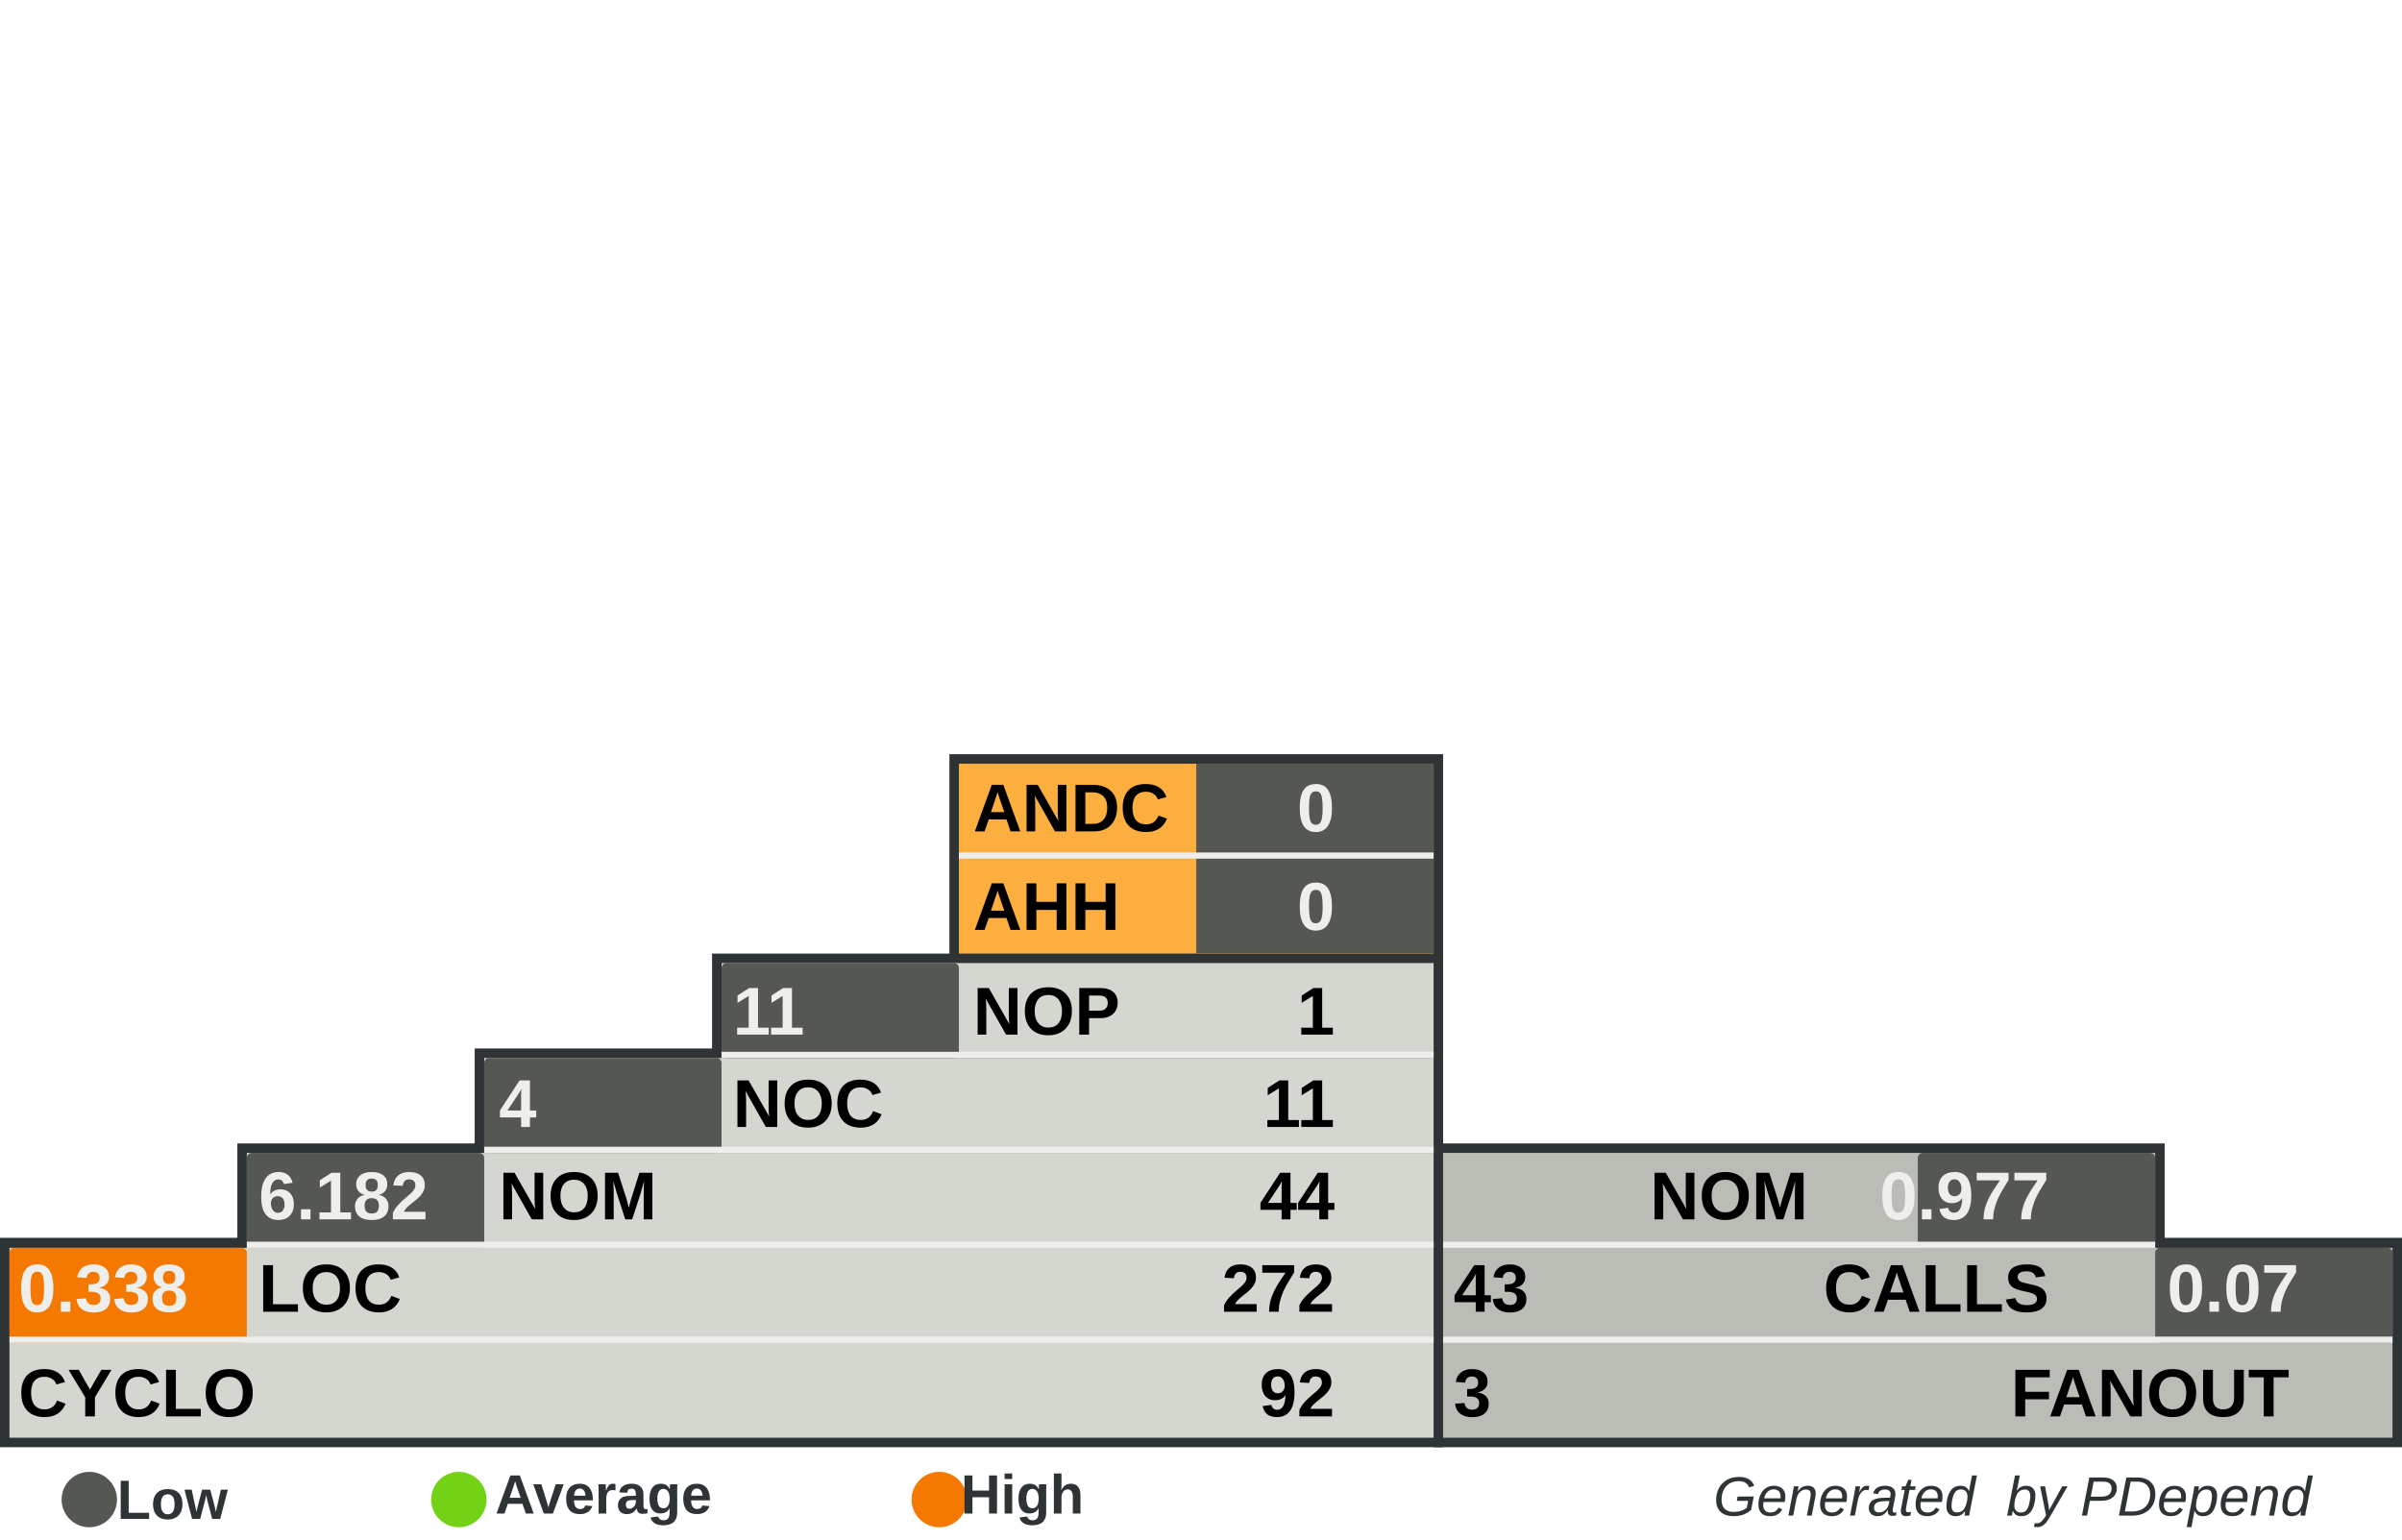
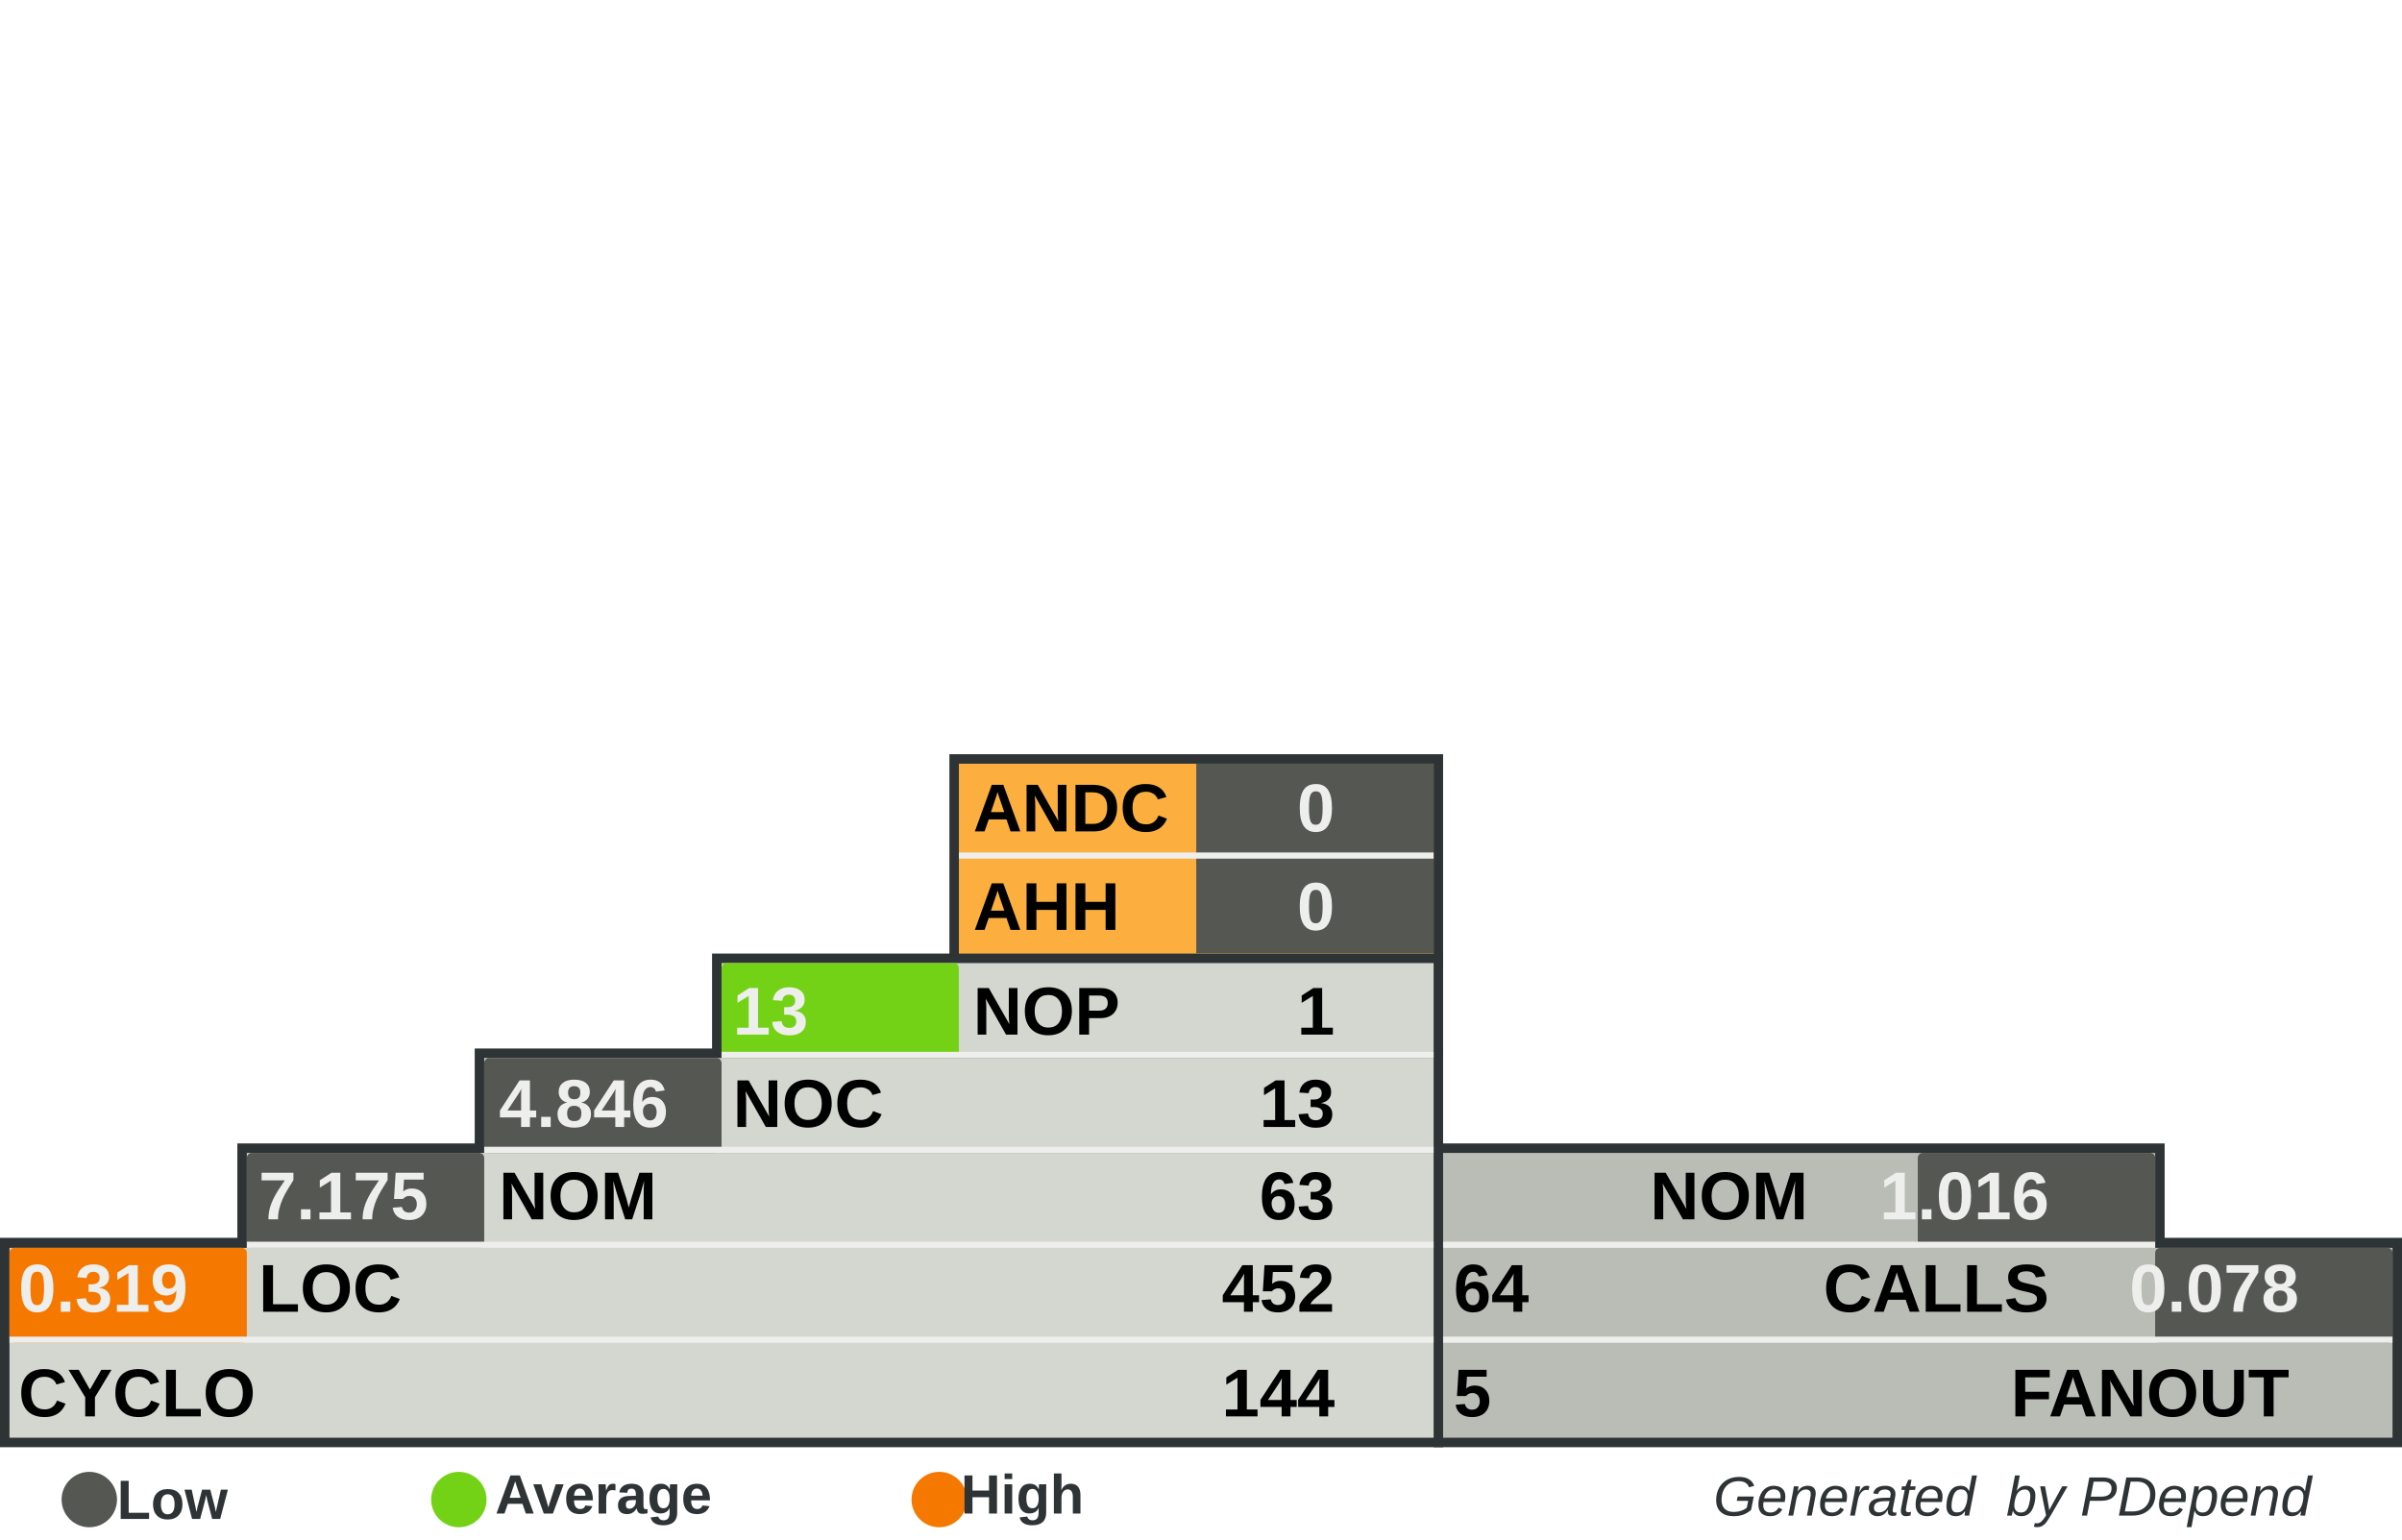
<svg xmlns="http://www.w3.org/2000/svg" width="390" height="250" id="svg5110" version="1.0">
  <defs id="defs5112">
    </defs>
  <g id="layer1">
    <rect style="fill:#555753" width="0" height="0" x="0" y="0" rx="0" ry="0" id="rect8982" xml:id="threshold.low" />
    <rect style="fill:#73d216" width="0" height="0" x="0" y="0" rx="0" ry="0" id="rect8983" xml:id="threshold.average" />
    <rect style="fill:#f57900" width="0" height="0" x="0" y="0" rx="0" ry="0" id="rect2834" xml:id="threshold.high" />
    <rect style="opacity:1;fill:#2e3436;fill-opacity:1;stroke:none;stroke-width:1;stroke-miterlimit:4;stroke-dasharray:none;stroke-opacity:1" id="rect4954" width="118.696" height="16.957" x="232.767" y="185.672" rx="2.978" ry="0" />
    <rect style="opacity:1;fill:#2e3436;fill-opacity:1;stroke:none;stroke-width:1;stroke-miterlimit:4;stroke-dasharray:none;stroke-opacity:1" id="rect4956" width="157.233" height="34" x="232.767" y="201" rx="3.945" ry="0" />
    <rect style="opacity:1;fill:#2e3436;fill-opacity:1;stroke:none;stroke-width:1;stroke-miterlimit:4;stroke-dasharray:none;stroke-opacity:1" id="rect4958" width="80.158" height="33.913" x="154.15" y="122.47" rx="2.011" ry="0" />
    <rect style="opacity:1;fill:#2e3436;fill-opacity:1;stroke:none;stroke-width:1;stroke-miterlimit:4;stroke-dasharray:none;stroke-opacity:1" id="rect4960" width="234.308" height="34" x="0" y="201" rx="5.879" ry="0" />
    <rect style="opacity:1;fill:#2e3436;fill-opacity:1;stroke:none;stroke-width:1;stroke-miterlimit:4;stroke-dasharray:none;stroke-opacity:1" id="rect4962" width="195.771" height="16.957" x="38.538" y="185.672" rx="4.912" ry="0" />
    <rect style="opacity:1;fill:#2e3436;fill-opacity:1;stroke:none;stroke-width:1;stroke-miterlimit:4;stroke-dasharray:none;stroke-opacity:1" id="rect4964" width="157.233" height="16.957" x="77.075" y="170.257" rx="3.945" ry="0" />
    <rect style="opacity:1;fill:#2e3436;fill-opacity:1;stroke:none;stroke-width:1;stroke-miterlimit:4;stroke-dasharray:none;stroke-opacity:1" id="rect4966" width="118.696" height="16.957" x="115.613" y="154.842" rx="2.978" ry="0" />
    <rect style="opacity:1;fill:#d3d7cf;fill-opacity:1;stroke:none;stroke-width:1;stroke-miterlimit:4;stroke-dasharray:none;stroke-opacity:1" id="rect4968" width="231.225" height="30.83" x="1.542" y="202.628" rx="5.801" ry="0" />
    <rect style="opacity:1;fill:#d3d7cf;fill-opacity:1;stroke:none;stroke-width:1;stroke-miterlimit:4;stroke-dasharray:none;stroke-opacity:1" id="rect4970" width="192.688" height="15.415" x="40.079" y="187.214" rx="4.834" ry="0" />
    <rect style="opacity:1;fill:#d3d7cf;fill-opacity:1;stroke:none;stroke-width:1;stroke-miterlimit:4;stroke-dasharray:none;stroke-opacity:1" id="rect4972" width="154.15" height="15.415" x="78.617" y="171.798" rx="3.868" ry="0" />
    <rect style="opacity:1;fill:#d3d7cf;fill-opacity:1;stroke:none;stroke-width:1;stroke-miterlimit:4;stroke-dasharray:none;stroke-opacity:1" id="rect4974" width="115.613" height="15.415" x="117.154" y="156.383" rx="2.901" ry="0" />
    <rect style="opacity:1;fill:#fcaf3e;fill-opacity:1;stroke:none;stroke-width:1;stroke-miterlimit:4;stroke-dasharray:none;stroke-opacity:1" id="rect4976" width="77.075" height="30.83" x="155.692" y="124.012" rx="1.934" ry="0" />
    <rect style="opacity:1;fill:#babdb6;fill-opacity:1;stroke:none;stroke-width:1;stroke-miterlimit:4;stroke-dasharray:none;stroke-opacity:1" id="rect4978" width="154.15" height="30.83" x="234.308" y="202.628" rx="3.868" ry="0" />
    <rect style="opacity:1;fill:#babdb6;fill-opacity:1;stroke:none;stroke-width:1;stroke-miterlimit:4;stroke-dasharray:none;stroke-opacity:1" id="rect4980" width="115.613" height="15.415" x="234.308" y="187.213" rx="2.901" ry="0" />
    <rect style="opacity:1;fill:#555753;fill-opacity:1;stroke:none;stroke-width:1;stroke-miterlimit:4;stroke-dasharray:none;stroke-opacity:1" id="rect4982" xml:id="rect.andc" width="38.538" height="15.43" x="194.229" y="124.012" rx="0.967" ry="0" />
    <rect style="opacity:1;fill:#555753;fill-opacity:1;stroke:none;stroke-width:1;stroke-miterlimit:4;stroke-dasharray:none;stroke-opacity:1" id="rect2851" xml:id="rect.ahh" width="38.538" height="15.4" x="194.229" y="139.412" rx="0.967" ry="0" />
-     <rect style="opacity:1;fill:#555753;fill-opacity:1;stroke:none;stroke-width:1;stroke-miterlimit:4;stroke-dasharray:none;stroke-opacity:1" id="rect4984" xml:id="rect.noc-nop" width="38.538" height="15.415" x="117.154" y="156.383" rx="0.806" />
+     <rect style="opacity:1;fill:#73d216;fill-opacity:1;stroke:none;stroke-width:1;stroke-miterlimit:4;stroke-dasharray:none;stroke-opacity:1" id="rect4984" xml:id="rect.noc-nop" width="38.538" height="15.415" x="117.154" y="156.383" rx="0.806" />
    <rect style="opacity:1;fill:#555753;fill-opacity:1;stroke:none;stroke-width:1;stroke-miterlimit:4;stroke-dasharray:none;stroke-opacity:1" id="rect4986" xml:id="rect.nom-noc" width="38.538" height="15.415" x="78.617" y="171.798" rx="0.806" />
    <rect style="opacity:1;fill:#555753;fill-opacity:1;stroke:none;stroke-width:1;stroke-miterlimit:4;stroke-dasharray:none;stroke-opacity:1" id="rect4988" xml:id="rect.loc-nom" width="38.538" height="15.415" x="40.079" y="187.213" rx="0.806" />
    <rect style="opacity:1;fill:#f57900;fill-opacity:1;stroke:none;stroke-width:1;stroke-miterlimit:4;stroke-dasharray:none;stroke-opacity:1" id="rect4990" xml:id="rect.cyclo-loc" width="38.538" height="15.415" x="1.542" y="202.628" rx="0.806" />
    <rect style="opacity:1;fill:#555753;fill-opacity:1;stroke:none;stroke-width:1;stroke-miterlimit:4;stroke-dasharray:none;stroke-opacity:1" id="rect4992" xml:id="rect.calls-nom" width="38.538" height="15.415" x="311.383" y="187.213" rx="0.806" />
    <rect style="opacity:1;fill:#555753;fill-opacity:1;stroke:none;stroke-width:1;stroke-miterlimit:4;stroke-dasharray:none;stroke-opacity:1" id="rect4994" xml:id="rect.fanout-calls" width="38.538" height="15.415" x="349.921" y="202.628" rx="0.806" />
    <rect style="opacity:1;fill:#eeeeec;fill-opacity:1;stroke:none;stroke-width:1;stroke-miterlimit:4;stroke-dasharray:none;stroke-opacity:1" id="rect4996" width="231.225" height="1" x="1.542" y="217.043" rx="5.801" ry="0" />
    <rect style="opacity:1;fill:#eeeeec;fill-opacity:1;stroke:none;stroke-width:1;stroke-miterlimit:4;stroke-dasharray:none;stroke-opacity:1" id="rect4998" width="192.688" height="1" x="40.079" y="201.628" rx="4.834" ry="0" />
    <rect style="opacity:1;fill:#eeeeec;fill-opacity:1;stroke:none;stroke-width:1;stroke-miterlimit:4;stroke-dasharray:none;stroke-opacity:1" id="rect5000" width="154.15" height="1" x="78.617" y="186.213" rx="3.868" ry="0" />
    <rect style="opacity:1;fill:#eeeeec;fill-opacity:1;stroke:none;stroke-width:1;stroke-miterlimit:4;stroke-dasharray:none;stroke-opacity:1" id="rect5002" width="115.613" height="1" x="117.154" y="170.798" rx="2.901" ry="0" />
    <rect style="opacity:1;fill:#eeeeec;fill-opacity:1;stroke:none;stroke-width:1;stroke-miterlimit:4;stroke-dasharray:none;stroke-opacity:1" id="rect5004" width="115.613" height="1" x="234.308" y="201.628" rx="2.901" ry="0" />
    <rect style="opacity:1;fill:#eeeeec;fill-opacity:1;stroke:none;stroke-width:1;stroke-miterlimit:4;stroke-dasharray:none;stroke-opacity:1" id="rect5006" width="154.15" height="1" x="234.308" y="217.043" rx="3.868" ry="0" />
    <rect style="opacity:1;fill:#eeeeec;fill-opacity:1;stroke:none;stroke-width:1;stroke-miterlimit:4;stroke-dasharray:none;stroke-opacity:1" id="rect5008" width="77.075" height="1" x="155.692" y="138.427" rx="1.934" ry="0" />
    <text xml:space="preserve" style="font-size:11px;font-style:normal;font-variant:normal;font-weight:bold;font-stretch:normal;fill:#000000;fill-opacity:1;stroke:none;stroke-width:1px;stroke-linecap:butt;stroke-linejoin:miter;stroke-opacity:1;font-family:Arial" x="158" y="135" title="Average Number of Derived Classes" id="text5010">
      <tspan title="Average Number of Derived Classes" id="tspan5012" x="158" y="135">ANDC</tspan>
    </text>
    <text xml:space="preserve" style="font-size:11px;font-style:normal;font-variant:normal;font-weight:bold;font-stretch:normal;fill:#000000;fill-opacity:1;stroke:none;stroke-width:1px;stroke-linecap:butt;stroke-linejoin:miter;stroke-opacity:1;font-family:Arial" x="158" y="151" title="Average Hierarchy Height" id="text5014">
      <tspan title="Average Hierarchy Height" id="tspan5016" x="158" y="151">AHH</tspan>
    </text>
    <text xml:space="preserve" style="font-size:11px;font-style:normal;font-variant:normal;font-weight:bold;font-stretch:normal;fill:#000000;fill-opacity:1;stroke:none;stroke-width:1px;stroke-linecap:butt;stroke-linejoin:miter;stroke-opacity:1;font-family:Arial" x="158" y="168" title="Number Of Packages" id="text5018">
      <tspan title="Number Of Packages" id="tspan5020" x="158" y="168">NOP</tspan>
    </text>
    <text xml:space="preserve" style="font-size:11px;font-style:normal;font-variant:normal;font-weight:bold;font-stretch:normal;fill:#000000;fill-opacity:1;stroke:none;stroke-width:1px;stroke-linecap:butt;stroke-linejoin:miter;stroke-opacity:1;font-family:Arial" x="119" y="183" id="text5022" title="Number Of Classes" transform="scale(0.9999985,1.000001)">
      <tspan title="Number Of Classes" id="tspan5024" x="119" y="183">NOC</tspan>
    </text>
    <text xml:space="preserve" style="font-size:11px;font-style:normal;font-variant:normal;font-weight:bold;font-stretch:normal;fill:#000000;fill-opacity:1;stroke:none;stroke-width:1px;stroke-linecap:butt;stroke-linejoin:miter;stroke-opacity:1;font-family:Arial" x="81" y="198" id="text5026" title="Number Of Methods (Methods+Functions)" transform="scale(0.9999985,1.000001)">
      <tspan title="Number Of Methods (Methods+Functions)" id="tspan5028" x="81" y="198">NOM</tspan>
    </text>
    <text xml:space="preserve" style="font-size:11px;font-style:normal;font-variant:normal;font-weight:bold;font-stretch:normal;fill:#000000;fill-opacity:1;stroke:none;stroke-width:1px;stroke-linecap:butt;stroke-linejoin:miter;stroke-opacity:1;font-family:Arial" x="42" y="213" id="text5030" title="Lines Of Code (Non Comment and Non Whitespace Lines)" transform="scale(0.9999985,1.000001)">
      <tspan title="Lines Of Code (Non Comment and Non Whitespace Lines)" id="tspan5032" x="42" y="213">LOC</tspan>
    </text>
    <text xml:space="preserve" style="font-size:11px;font-style:normal;font-variant:normal;font-weight:bold;font-stretch:normal;fill:#000000;fill-opacity:1;stroke:none;stroke-width:1px;stroke-linecap:butt;stroke-linejoin:miter;stroke-opacity:1;font-family:Arial" x="3" y="230" id="text5034" title="Cyclomatic Complexity" transform="scale(0.9999985,1.000001)">
      <tspan title="Cyclomatic Complexity" id="tspan5036" x="3" y="230">CYCLO</tspan>
    </text>
    <text xml:space="preserve" style="font-size:11px;font-style:normal;font-variant:normal;font-weight:bold;font-stretch:normal;text-align:end;text-anchor:end;fill:#000000;fill-opacity:1;stroke:none;stroke-width:1px;stroke-linecap:butt;stroke-linejoin:miter;stroke-opacity:1;font-family:Arial" x="308.858" y="198" id="text5038" title="Number Of Methods (Methods+Functions)" transform="scale(0.9999985,1.000001)">
      <tspan title="Number Of Methods (Methods+Functions)" id="tspan5040" x="308.858" y="198">NOM</tspan>
    </text>
    <text xml:space="preserve" style="font-size:11px;font-style:normal;font-variant:normal;font-weight:bold;font-stretch:normal;text-anchor:end;fill:#000000;fill-opacity:1;stroke:none;stroke-width:1px;stroke-linecap:butt;stroke-linejoin:miter;stroke-opacity:1;font-family:Arial" x="348" y="213" id="text5042" title="Number of Operation Calls" transform="scale(0.9999985,1.000001)">
      <tspan title="Number of Operation Calls" id="tspan5044" x="348" y="213">CALLS</tspan>
    </text>
    <text xml:space="preserve" style="font-size:11px;font-style:normal;font-variant:normal;font-weight:bold;font-stretch:normal;text-anchor:end;fill:#000000;fill-opacity:1;stroke:none;stroke-width:1px;stroke-linecap:butt;stroke-linejoin:miter;stroke-opacity:1;font-family:Arial" x="387" y="230" id="text5046" title="Number of Called Classes" transform="scale(0.9999985,1.000001)">
      <tspan title="Number of Called Classes" id="tspan5048" x="387" y="230">FANOUT</tspan>
    </text>
    <text xml:space="preserve" style="font-size:11px;font-style:normal;font-variant:normal;font-weight:bold;font-stretch:normal;fill:#000000;fill-opacity:1;stroke:none;stroke-width:1px;stroke-linecap:butt;stroke-linejoin:miter;stroke-opacity:1;font-family:Arial" title="Number of Called Classes" x="236" y="230" id="text5050" transform="scale(0.9999985,1.000001)">
-       <tspan title="Number of Called Classes" id="tspan5052" xml:id="pdepend.fanout" x="236" y="230">3</tspan>
+       <tspan title="Number of Called Classes" id="tspan5052" xml:id="pdepend.fanout" x="236" y="230">5</tspan>
    </text>
    <text xml:space="preserve" style="font-size:11px;font-style:normal;font-variant:normal;font-weight:bold;font-stretch:normal;fill:#000000;fill-opacity:1;stroke:none;stroke-width:1px;stroke-linecap:butt;stroke-linejoin:miter;stroke-opacity:1;font-family:Arial" title="Number of Operation Calls" x="236" y="213" id="text5054" transform="scale(0.9999985,1.000001)">
-       <tspan title="Number of Operation Calls" id="tspan5056" xml:id="pdepend.calls" x="236" y="213">43</tspan>
+       <tspan title="Number of Operation Calls" id="tspan5056" xml:id="pdepend.calls" x="236" y="213">64</tspan>
    </text>
    <text xml:space="preserve" style="font-size:11px;font-style:normal;font-variant:normal;font-weight:bold;font-stretch:normal;text-anchor:end;fill:#000000;fill-opacity:1;stroke:none;stroke-width:1px;stroke-linecap:butt;stroke-linejoin:miter;stroke-opacity:1;font-family:Arial" title="Cyclomatic Complexity" x="232" y="230" id="text5058" transform="scale(0.9999985,1.000001)">
-       <tspan title="Cyclomatic Complexity" id="tspan5060" xml:id="pdepend.cyclo" x="232" y="230">92</tspan>
+       <tspan title="Cyclomatic Complexity" id="tspan5060" xml:id="pdepend.cyclo" x="232" y="230">144</tspan>
    </text>
    <text xml:space="preserve" style="font-size:11px;font-style:normal;font-variant:normal;font-weight:bold;font-stretch:normal;text-anchor:end;fill:#000000;fill-opacity:1;stroke:none;stroke-width:1px;stroke-linecap:butt;stroke-linejoin:miter;stroke-opacity:1;font-family:Arial" title="Lines Of Code (Non Comment and Non Whitespace Lines)" x="232" y="213" id="text5062" transform="scale(0.9999985,1.000001)">
-       <tspan xml:id="pdepend.loc" title="Lines Of Code (Non Comment and Non Whitespace Lines)" id="tspan5064" x="232" y="213">272</tspan>
+       <tspan xml:id="pdepend.loc" title="Lines Of Code (Non Comment and Non Whitespace Lines)" id="tspan5064" x="232" y="213">452</tspan>
    </text>
    <text xml:space="preserve" style="font-size:11px;font-style:normal;font-variant:normal;font-weight:bold;font-stretch:normal;text-anchor:end;fill:#000000;fill-opacity:1;stroke:none;stroke-width:1px;stroke-linecap:butt;stroke-linejoin:miter;stroke-opacity:1;font-family:Arial" title="Number Of Methods (Methods+Functions)" x="232" y="198" id="text5066" transform="scale(0.9999985,1.000001)">
-       <tspan title="Number Of Methods (Methods+Functions)" id="tspan5068" xml:id="pdepend.nom" x="232" y="198">44</tspan>
+       <tspan title="Number Of Methods (Methods+Functions)" id="tspan5068" xml:id="pdepend.nom" x="232" y="198">63</tspan>
    </text>
    <text xml:space="preserve" style="font-size:11px;font-style:normal;font-variant:normal;font-weight:bold;font-stretch:normal;text-anchor:end;fill:#000000;fill-opacity:1;stroke:none;stroke-width:1px;stroke-linecap:butt;stroke-linejoin:miter;stroke-opacity:1;font-family:Arial" title="Number Of Packages" x="232" y="168" id="text5070" transform="scale(0.9999985,1.000001)">
      <tspan title="Number Of Packages" id="tspan5072" xml:id="pdepend.nop" x="232" y="168">1</tspan>
    </text>
    <text xml:space="preserve" style="font-size:11px;font-style:normal;font-variant:normal;font-weight:bold;font-stretch:normal;text-anchor:end;fill:#000000;fill-opacity:1;stroke:none;stroke-width:1px;stroke-linecap:butt;stroke-linejoin:miter;stroke-opacity:1;font-family:Arial" title="Number Of Classes" x="232" y="183" id="text5074" transform="scale(0.9999985,1.000001)">
-       <tspan title="Number Of Classes" id="tspan5076" xml:id="pdepend.noc" x="232" y="183">11</tspan>
+       <tspan title="Number Of Classes" id="tspan5076" xml:id="pdepend.noc" x="232" y="183">13</tspan>
    </text>
    <text xml:space="preserve" style="font-size:11px;font-style:normal;font-variant:normal;font-weight:bold;font-stretch:normal;text-anchor:end;fill:#eeeeec;fill-opacity:1;stroke:none;stroke-width:1px;stroke-linecap:butt;stroke-linejoin:miter;stroke-opacity:1;font-family:Arial" title="Average Number of Derived Classes" x="232" y="135" id="text5078" transform="scale(0.9999985,1.000001)">
      <tspan title="Average Number of Derived Classes" id="tspan5080" xml:id="pdepend.andc" x="232" y="135">0</tspan>
    </text>
    <text xml:space="preserve" style="font-size:11px;font-style:normal;font-variant:normal;font-weight:bold;font-stretch:normal;text-anchor:end;fill:#eeeeec;fill-opacity:1;stroke:none;stroke-width:1px;stroke-linecap:butt;stroke-linejoin:miter;stroke-opacity:1;font-family:Arial" title="Average Hierarchy Height" x="232" y="151" id="text5082" transform="scale(0.9999985,1.000001)">
      <tspan title="Average Hierarchy Height" id="tspan5084" xml:id="pdepend.ahh" x="232" y="151">0</tspan>
    </text>
    <text xml:space="preserve" style="font-size:11px;font-style:normal;font-variant:normal;font-weight:bold;font-stretch:normal;fill:#eeeeec;fill-opacity:1;stroke:none;stroke-width:1px;stroke-linecap:butt;stroke-linejoin:miter;stroke-opacity:1;font-family:Arial" title="Ratio: Number of Classes / Number of Packages" x="119" y="168" id="text5086" transform="scale(0.9999985,1.000001)">
-       <tspan title="Ratio: Number of Classes / Number of Packages" id="tspan5088" xml:id="pdepend.noc-nop" x="119" y="168">11</tspan>
+       <tspan title="Ratio: Number of Classes / Number of Packages" id="tspan5088" xml:id="pdepend.noc-nop" x="119" y="168">13</tspan>
    </text>
    <text xml:space="preserve" style="font-size:11px;font-style:normal;font-variant:normal;font-weight:bold;font-stretch:normal;fill:#eeeeec;fill-opacity:1;stroke:none;stroke-width:1px;stroke-linecap:butt;stroke-linejoin:miter;stroke-opacity:1;font-family:Arial" title="Ratio: Number of Methods / Number of Classes" x="81" y="183" id="text5090" transform="scale(0.9999985,1.000001)">
-       <tspan title="Ratio: Number of Methods / Number of Classes" id="tspan5092" xml:id="pdepend.nom-noc" x="81" y="183">4</tspan>
+       <tspan title="Ratio: Number of Methods / Number of Classes" id="tspan5092" xml:id="pdepend.nom-noc" x="81" y="183">4.846</tspan>
    </text>
    <text xml:space="preserve" style="font-size:11px;font-style:normal;font-variant:normal;font-weight:bold;font-stretch:normal;fill:#eeeeec;fill-opacity:1;stroke:none;stroke-width:1px;stroke-linecap:butt;stroke-linejoin:miter;stroke-opacity:1;font-family:Arial" title="Ratio: Lines of Code / Number of Methods" x="42" y="198" id="text5094" transform="scale(0.9999985,1.000001)">
-       <tspan title="Ratio: Lines of Code / Number of Methods" id="tspan5096" xml:id="pdepend.loc-nom" x="42" y="198">6.182</tspan>
+       <tspan title="Ratio: Lines of Code / Number of Methods" id="tspan5096" xml:id="pdepend.loc-nom" x="42" y="198">7.175</tspan>
    </text>
    <text xml:space="preserve" style="font-size:11px;font-style:normal;font-variant:normal;font-weight:bold;font-stretch:normal;fill:#eeeeec;fill-opacity:1;stroke:none;stroke-width:1px;stroke-linecap:butt;stroke-linejoin:miter;stroke-opacity:1;font-family:Arial" title="Ratio: Cyclomatic Complexity / Lines of Code" x="3" y="213" id="text5098" transform="scale(0.9999985,1.000001)">
-       <tspan title="Ratio: Cyclomatic Complexity / Lines of Code" id="tspan5100" xml:id="pdepend.cyclo-loc" x="3" y="213">0.338</tspan>
+       <tspan title="Ratio: Cyclomatic Complexity / Lines of Code" id="tspan5100" xml:id="pdepend.cyclo-loc" x="3" y="213">0.319</tspan>
    </text>
    <text xml:space="preserve" style="font-size:11px;font-style:normal;font-variant:normal;font-weight:bold;font-stretch:normal;text-anchor:end;fill:#eeeeec;fill-opacity:1;stroke:none;stroke-width:1px;stroke-linecap:butt;stroke-linejoin:miter;stroke-opacity:1;font-family:Arial" title="Ratio: Number of Called Classes(FANOUT) / Number of Operation Calls" x="388.563" y="213" id="text5102" transform="scale(0.9999985,1.000001)">
-       <tspan title="Ratio: Number of Called Classes(FANOUT) / Number of Operation Calls" id="tspan5104" xml:id="pdepend.fanout-calls" x="388.563" y="213">0.07</tspan>
+       <tspan title="Ratio: Number of Called Classes(FANOUT) / Number of Operation Calls" id="tspan5104" xml:id="pdepend.fanout-calls" x="388.563" y="213">0.078</tspan>
    </text>
    <text xml:space="preserve" style="font-size:11px;font-style:normal;font-variant:normal;font-weight:bold;font-stretch:normal;text-anchor:end;fill:#eeeeec;fill-opacity:1;stroke:none;stroke-width:1px;stroke-linecap:butt;stroke-linejoin:miter;stroke-opacity:1;font-family:Arial" title="Ratio: Number of Operation Calls / Number of Methods (Methods+Functions)" x="348" y="198" id="text5106" transform="scale(0.9999985,1.000001)">
-       <tspan title="Ratio: Number of Operation Calls / Number of Methods (Methods+Functions)" id="tspan5108" xml:id="pdepend.calls-nom" x="348" y="198">0.977</tspan>
+       <tspan title="Ratio: Number of Operation Calls / Number of Methods (Methods+Functions)" id="tspan5108" xml:id="pdepend.calls-nom" x="348" y="198">1.016</tspan>
    </text>
    <text xml:space="preserve" style="font-size:8px;font-style:normal;font-variant:normal;font-weight:bold;font-stretch:normal;text-align:end;text-anchor:end;fill:#2e3436;fill-opacity:1;stroke:none;stroke-width:1px;stroke-linecap:butt;stroke-linejoin:miter;stroke-opacity:1;font-family:Arial" x="386.395" y="246.106" id="text2692">
      <tspan id="tspan2694" x="386.395" y="246.106" style="font-size:9px;font-style:italic;font-variant:normal;font-weight:normal;font-stretch:normal;text-align:end;text-anchor:end;fill:#2e3436;font-family:Arial;">Generated  by PDepend</tspan>
    </text>
    <path style="opacity:1;fill:#555753;fill-opacity:1;stroke:none;stroke-width:1;stroke-miterlimit:4;stroke-dasharray:none;stroke-opacity:1" id="path3780" d="M 65.333,285.667 A 12,10.333 0 1 1 41.333,285.667 A 12,10.333 0 1 1 65.333,285.667 z" transform="matrix(0.375,0,0,0.4354839,-5.5,119.0968)" />
    <text xml:space="preserve" style="font-size:8px;font-style:normal;font-weight:bold;text-align:center;text-anchor:middle;fill:#2e3436;fill-opacity:1;stroke:none;stroke-width:1px;stroke-linecap:butt;stroke-linejoin:miter;stroke-opacity:1;font-family:URW Chancery L;" x="32.387" y="246.642" id="text3782">
      <tspan id="tspan3784" x="32.387" y="246.642" style="font-size:9px;font-style:normal;font-variant:normal;font-weight:bold;font-stretch:normal;fill:#2e3436;font-family:Arial;">Low</tspan>
    </text>
    <path style="opacity:1;fill:#73d216;fill-opacity:1;stroke:none;stroke-width:1;stroke-miterlimit:4;stroke-dasharray:none;stroke-opacity:1" id="path3786" d="M 65.333,285.667 A 12,10.333 0 1 1 41.333,285.667 A 12,10.333 0 1 1 65.333,285.667 z" transform="matrix(0.375,0,0,0.4354839,54.5,119.0968)" />
    <text xml:space="preserve" style="font-size:8px;font-style:normal;font-weight:bold;text-align:center;text-anchor:middle;fill:#2e3436;fill-opacity:1;stroke:none;stroke-width:1px;stroke-linecap:butt;stroke-linejoin:miter;stroke-opacity:1;font-family:URW Chancery L;" x="102.387" y="245.774" id="text3788">
      <tspan id="tspan3790" x="102.387" y="245.774" style="font-size:9px;font-style:normal;font-variant:normal;font-weight:bold;font-stretch:normal;fill:#2e3436;font-family:Arial;">Average</tspan>
    </text>
    <path style="opacity:1;fill:#f57900;fill-opacity:1;stroke:none;stroke-width:1;stroke-miterlimit:4;stroke-dasharray:none;stroke-opacity:1" id="path3792" d="M 65.333,285.667 A 12,10.333 0 1 1 41.333,285.667 A 12,10.333 0 1 1 65.333,285.667 z" transform="matrix(0.375,0,0,0.4354839,132.5,119.0968)" />
    <text xml:space="preserve" style="font-size:8px;font-style:normal;font-weight:bold;text-align:center;text-anchor:middle;fill:#2e3436;fill-opacity:1;stroke:none;stroke-width:1px;stroke-linecap:butt;stroke-linejoin:miter;stroke-opacity:1;font-family:URW Chancery L;" x="170.387" y="245.774" id="text3794">
      <tspan id="tspan3796" x="170.387" y="245.774" style="font-size:9px;font-style:normal;font-variant:normal;font-weight:bold;font-stretch:normal;fill:#2e3436;font-family:Arial;">High</tspan>
    </text>
  </g>
</svg>
